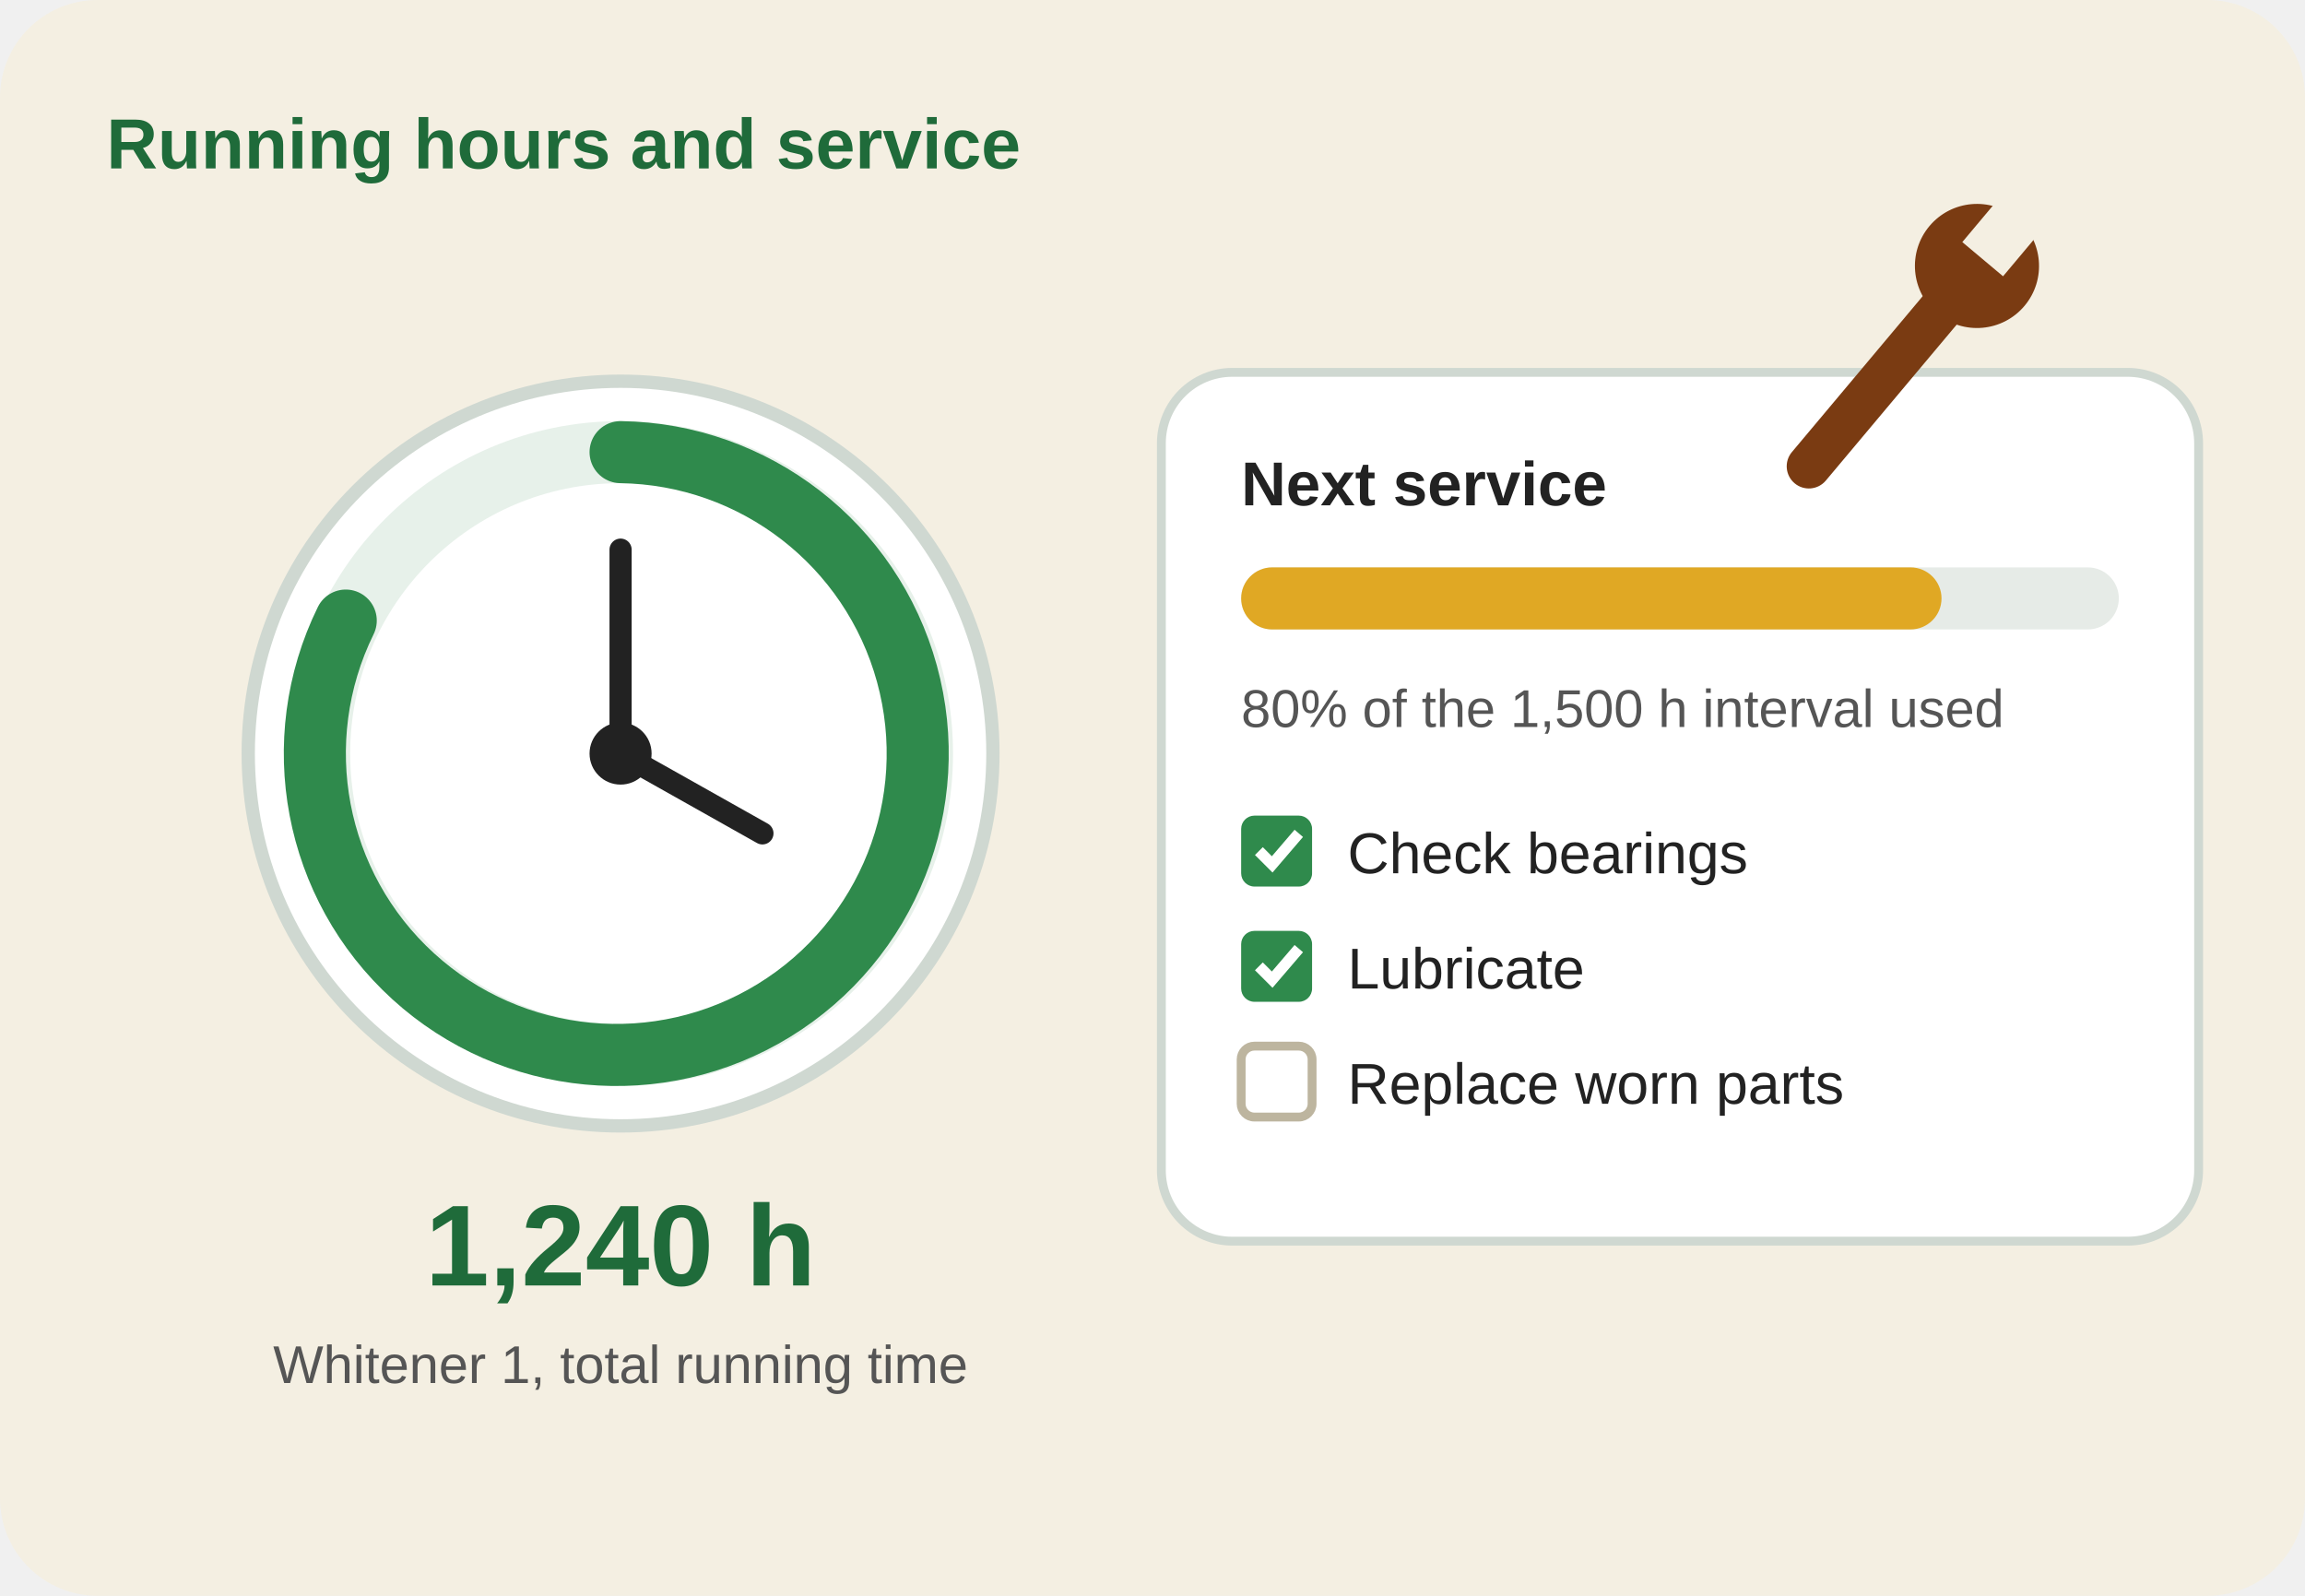
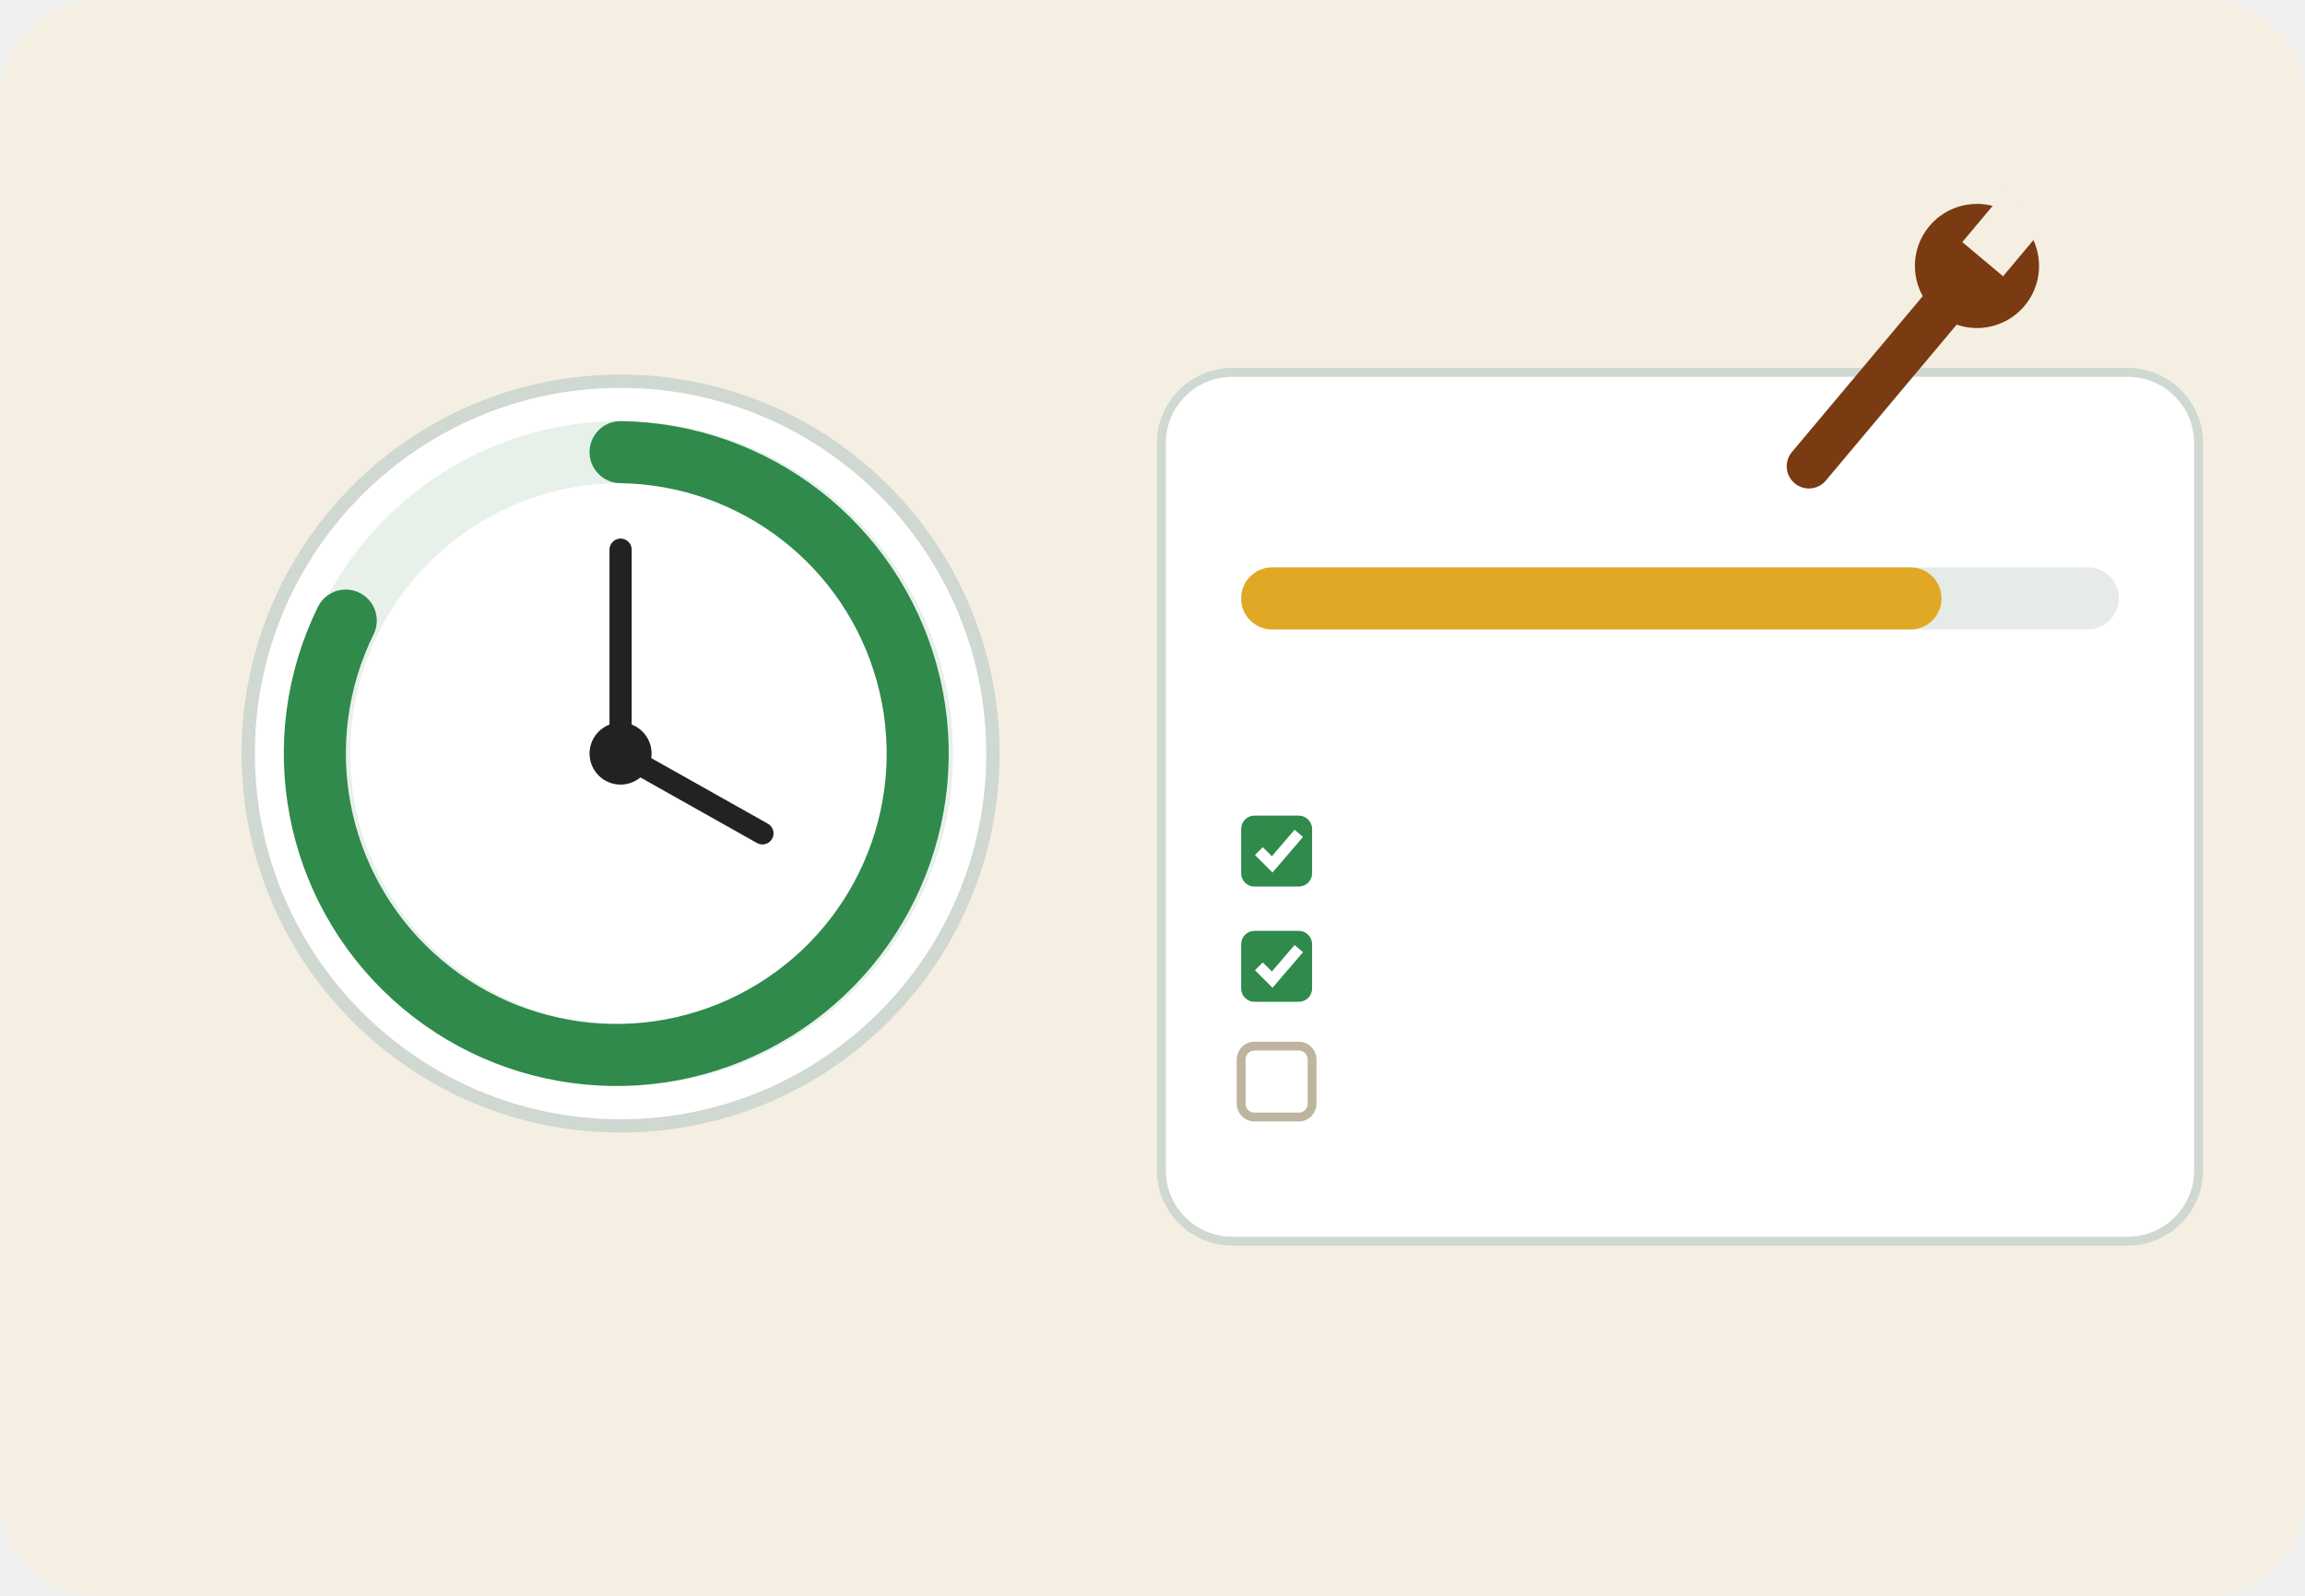
<svg xmlns="http://www.w3.org/2000/svg" viewBox="0 0 520 360" role="img" aria-label="Running hours and a service reminder">
  <rect width="520" height="360" rx="22" fill="#f4efe2" />
  <g font-family="Arial,Helvetica,sans-serif">
-     <text x="24" y="38" font-size="16" font-weight="700" fill="#1f6b3a">Running hours and service</text>
    <circle cx="140" cy="170" r="84" fill="#fff" stroke="#cfd8d1" stroke-width="3" />
    <circle cx="140" cy="170" r="68" fill="none" stroke="#e7f1ea" stroke-width="14" />
    <path d="M140 102 A68 68 0 1 1 78 140" fill="none" stroke="#2f8a4c" stroke-width="14" stroke-linecap="round" />
    <path d="M140 170 V124 M140 170 L172 188" stroke="#222" stroke-width="5" stroke-linecap="round" />
    <circle cx="140" cy="170" r="7" fill="#222" />
-     <text x="140" y="290" text-anchor="middle" font-size="26" font-weight="700" fill="#1f6b3a">1,240 h</text>
-     <text x="140" y="312" text-anchor="middle" font-size="12" fill="#555">Whitener 1, total running time</text>
    <rect x="262" y="84" width="234" height="196" rx="16" fill="#fff" stroke="#cfd8d1" stroke-width="2" />
-     <text x="280" y="114" font-size="14" font-weight="700" fill="#222">Next service</text>
    <rect x="280" y="128" width="198" height="14" rx="7" fill="#e6ebe7" />
    <rect x="280" y="128" width="158" height="14" rx="7" fill="#e0a824" />
-     <text x="280" y="164" font-size="12" fill="#555">80% of the 1,500 h interval used</text>
    <g font-size="13" fill="#222">
      <rect x="280" y="184" width="16" height="16" rx="3" fill="#2f8a4c" />
      <path d="M284 192 l3 3 l6 -7" stroke="#fff" stroke-width="2.5" fill="none" />
-       <text x="304" y="197">Check bearings</text>
      <rect x="280" y="210" width="16" height="16" rx="3" fill="#2f8a4c" />
      <path d="M284 218 l3 3 l6 -7" stroke="#fff" stroke-width="2.5" fill="none" />
-       <text x="304" y="223">Lubricate</text>
      <rect x="280" y="236" width="16" height="16" rx="3" fill="#fff" stroke="#bdb59f" stroke-width="2" />
-       <text x="304" y="249">Replace worn parts</text>
    </g>
    <g transform="translate(446 60) rotate(40)">
      <rect x="-5" y="0" width="10" height="64" rx="5" fill="#7a3b12" />
      <circle cx="0" cy="0" r="14" fill="#7a3b12" />
      <rect x="-6" y="-18" width="12" height="16" fill="#f4efe2" />
    </g>
  </g>
</svg>
